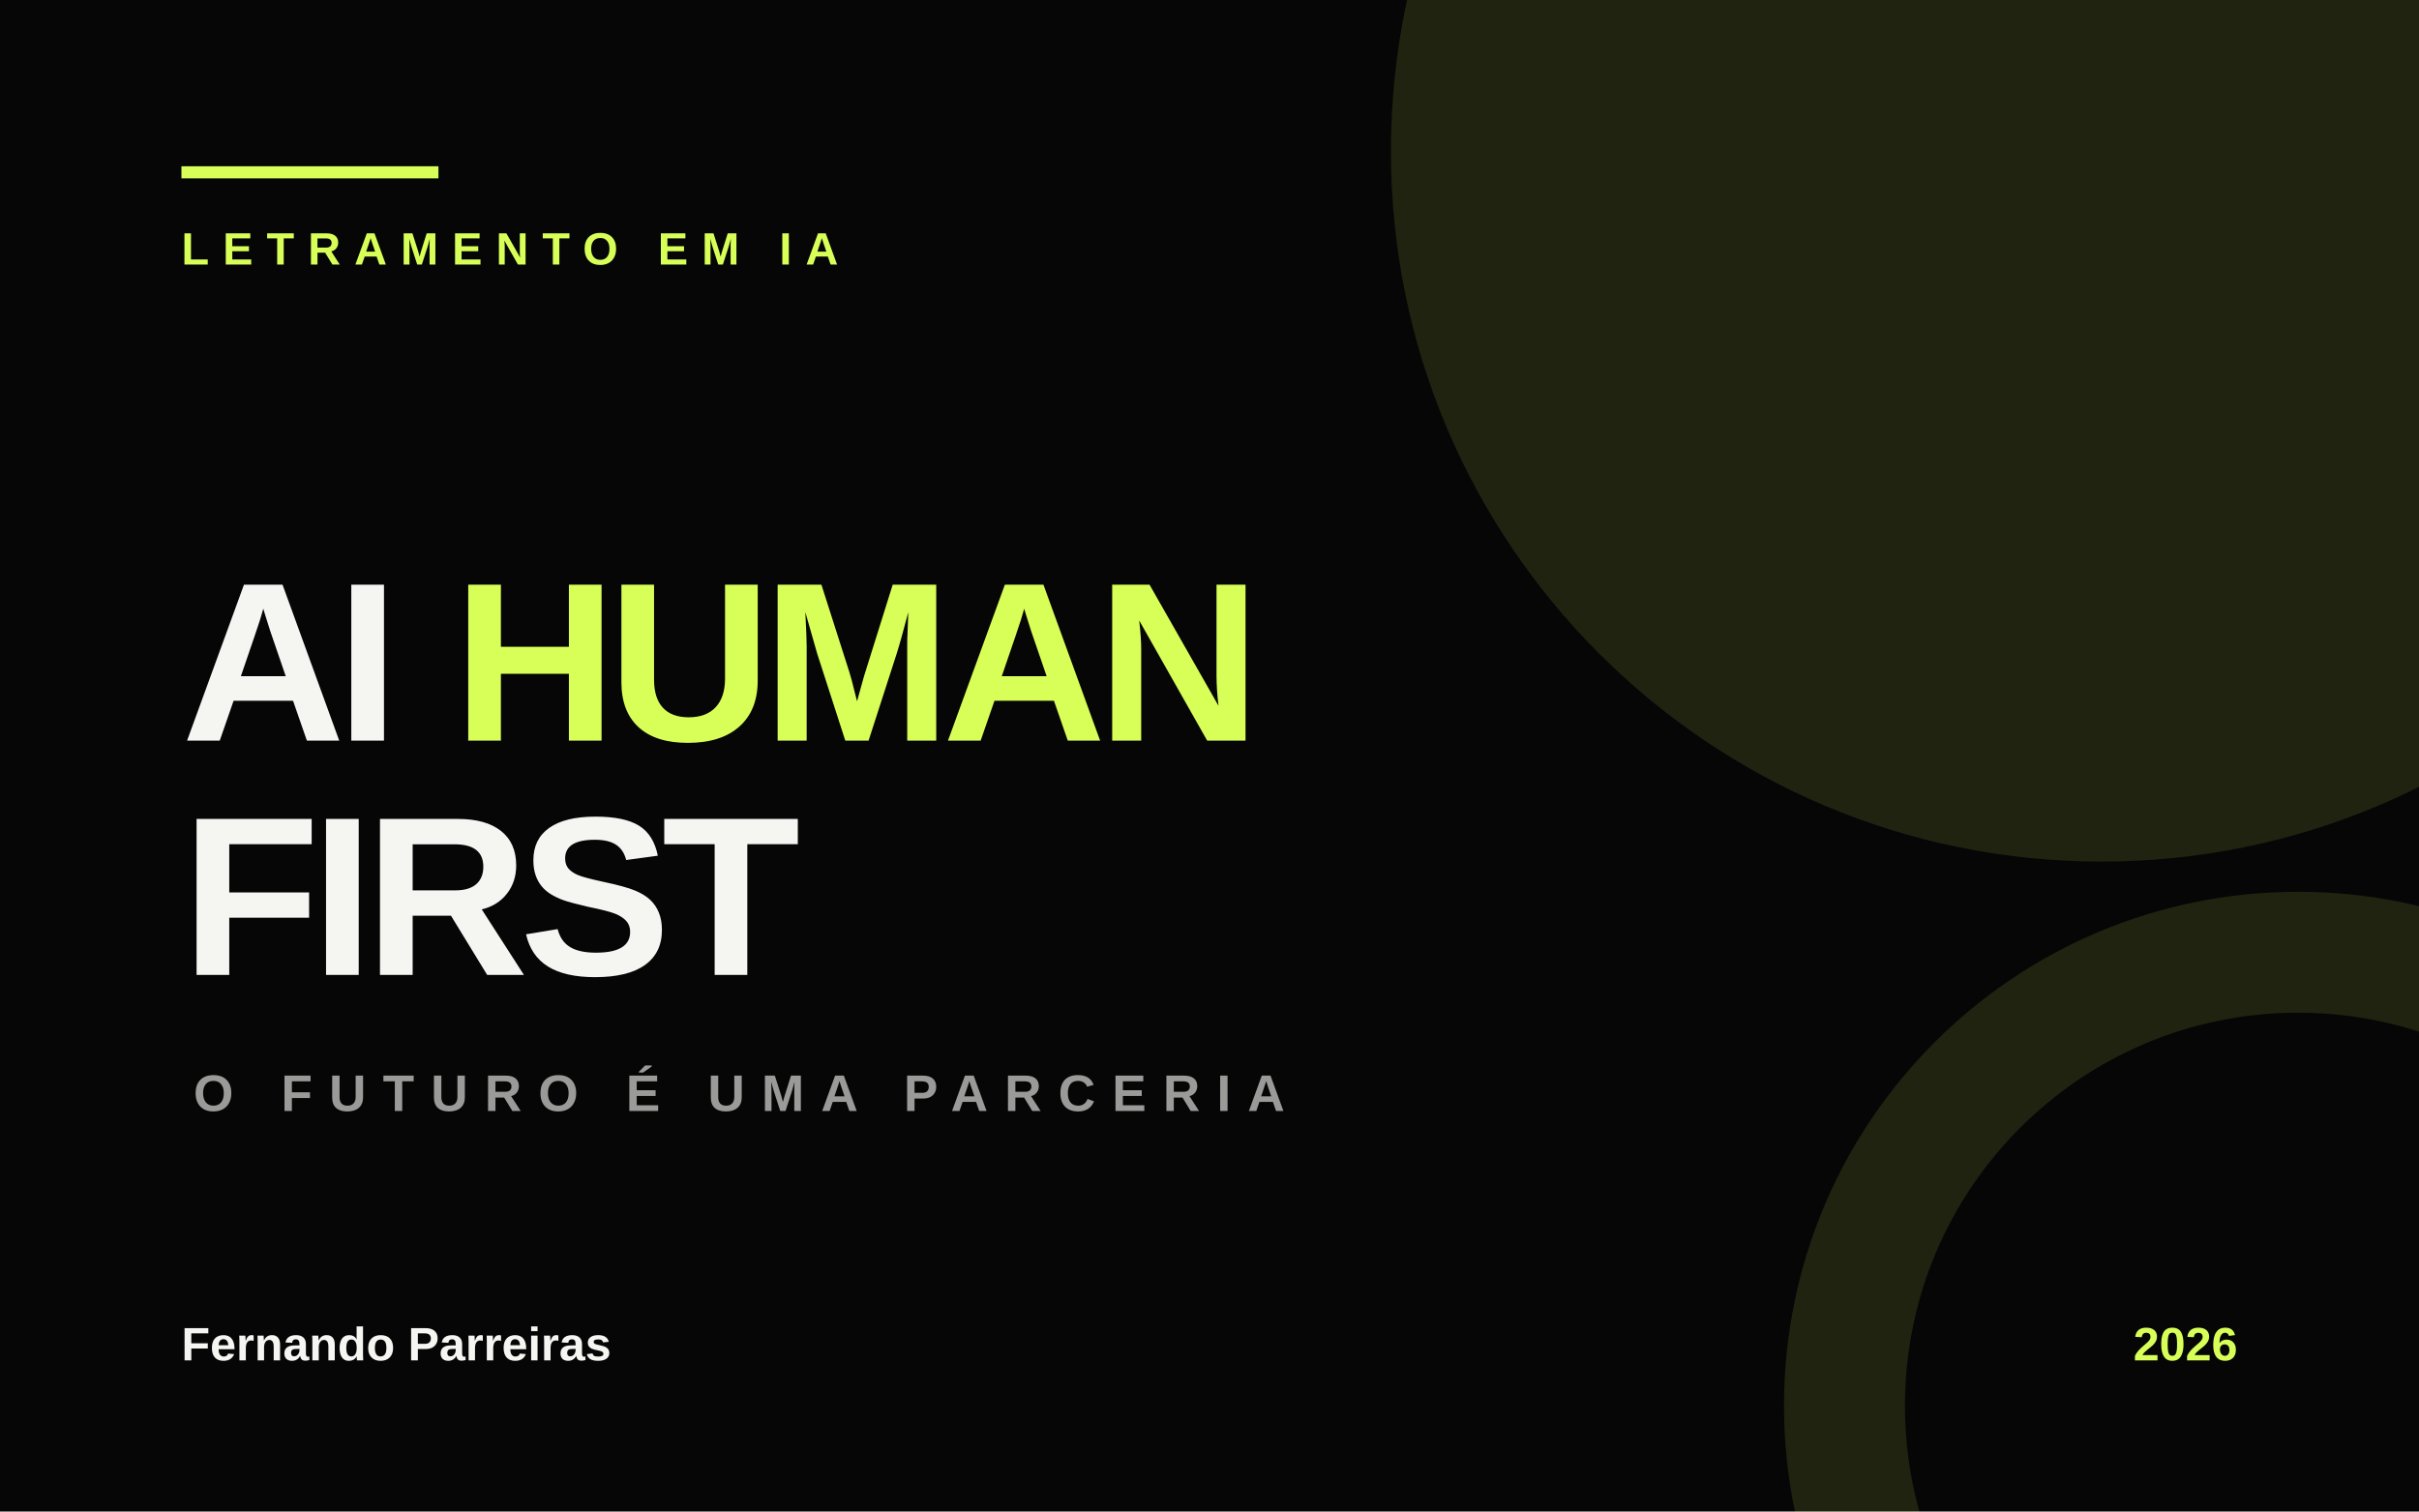
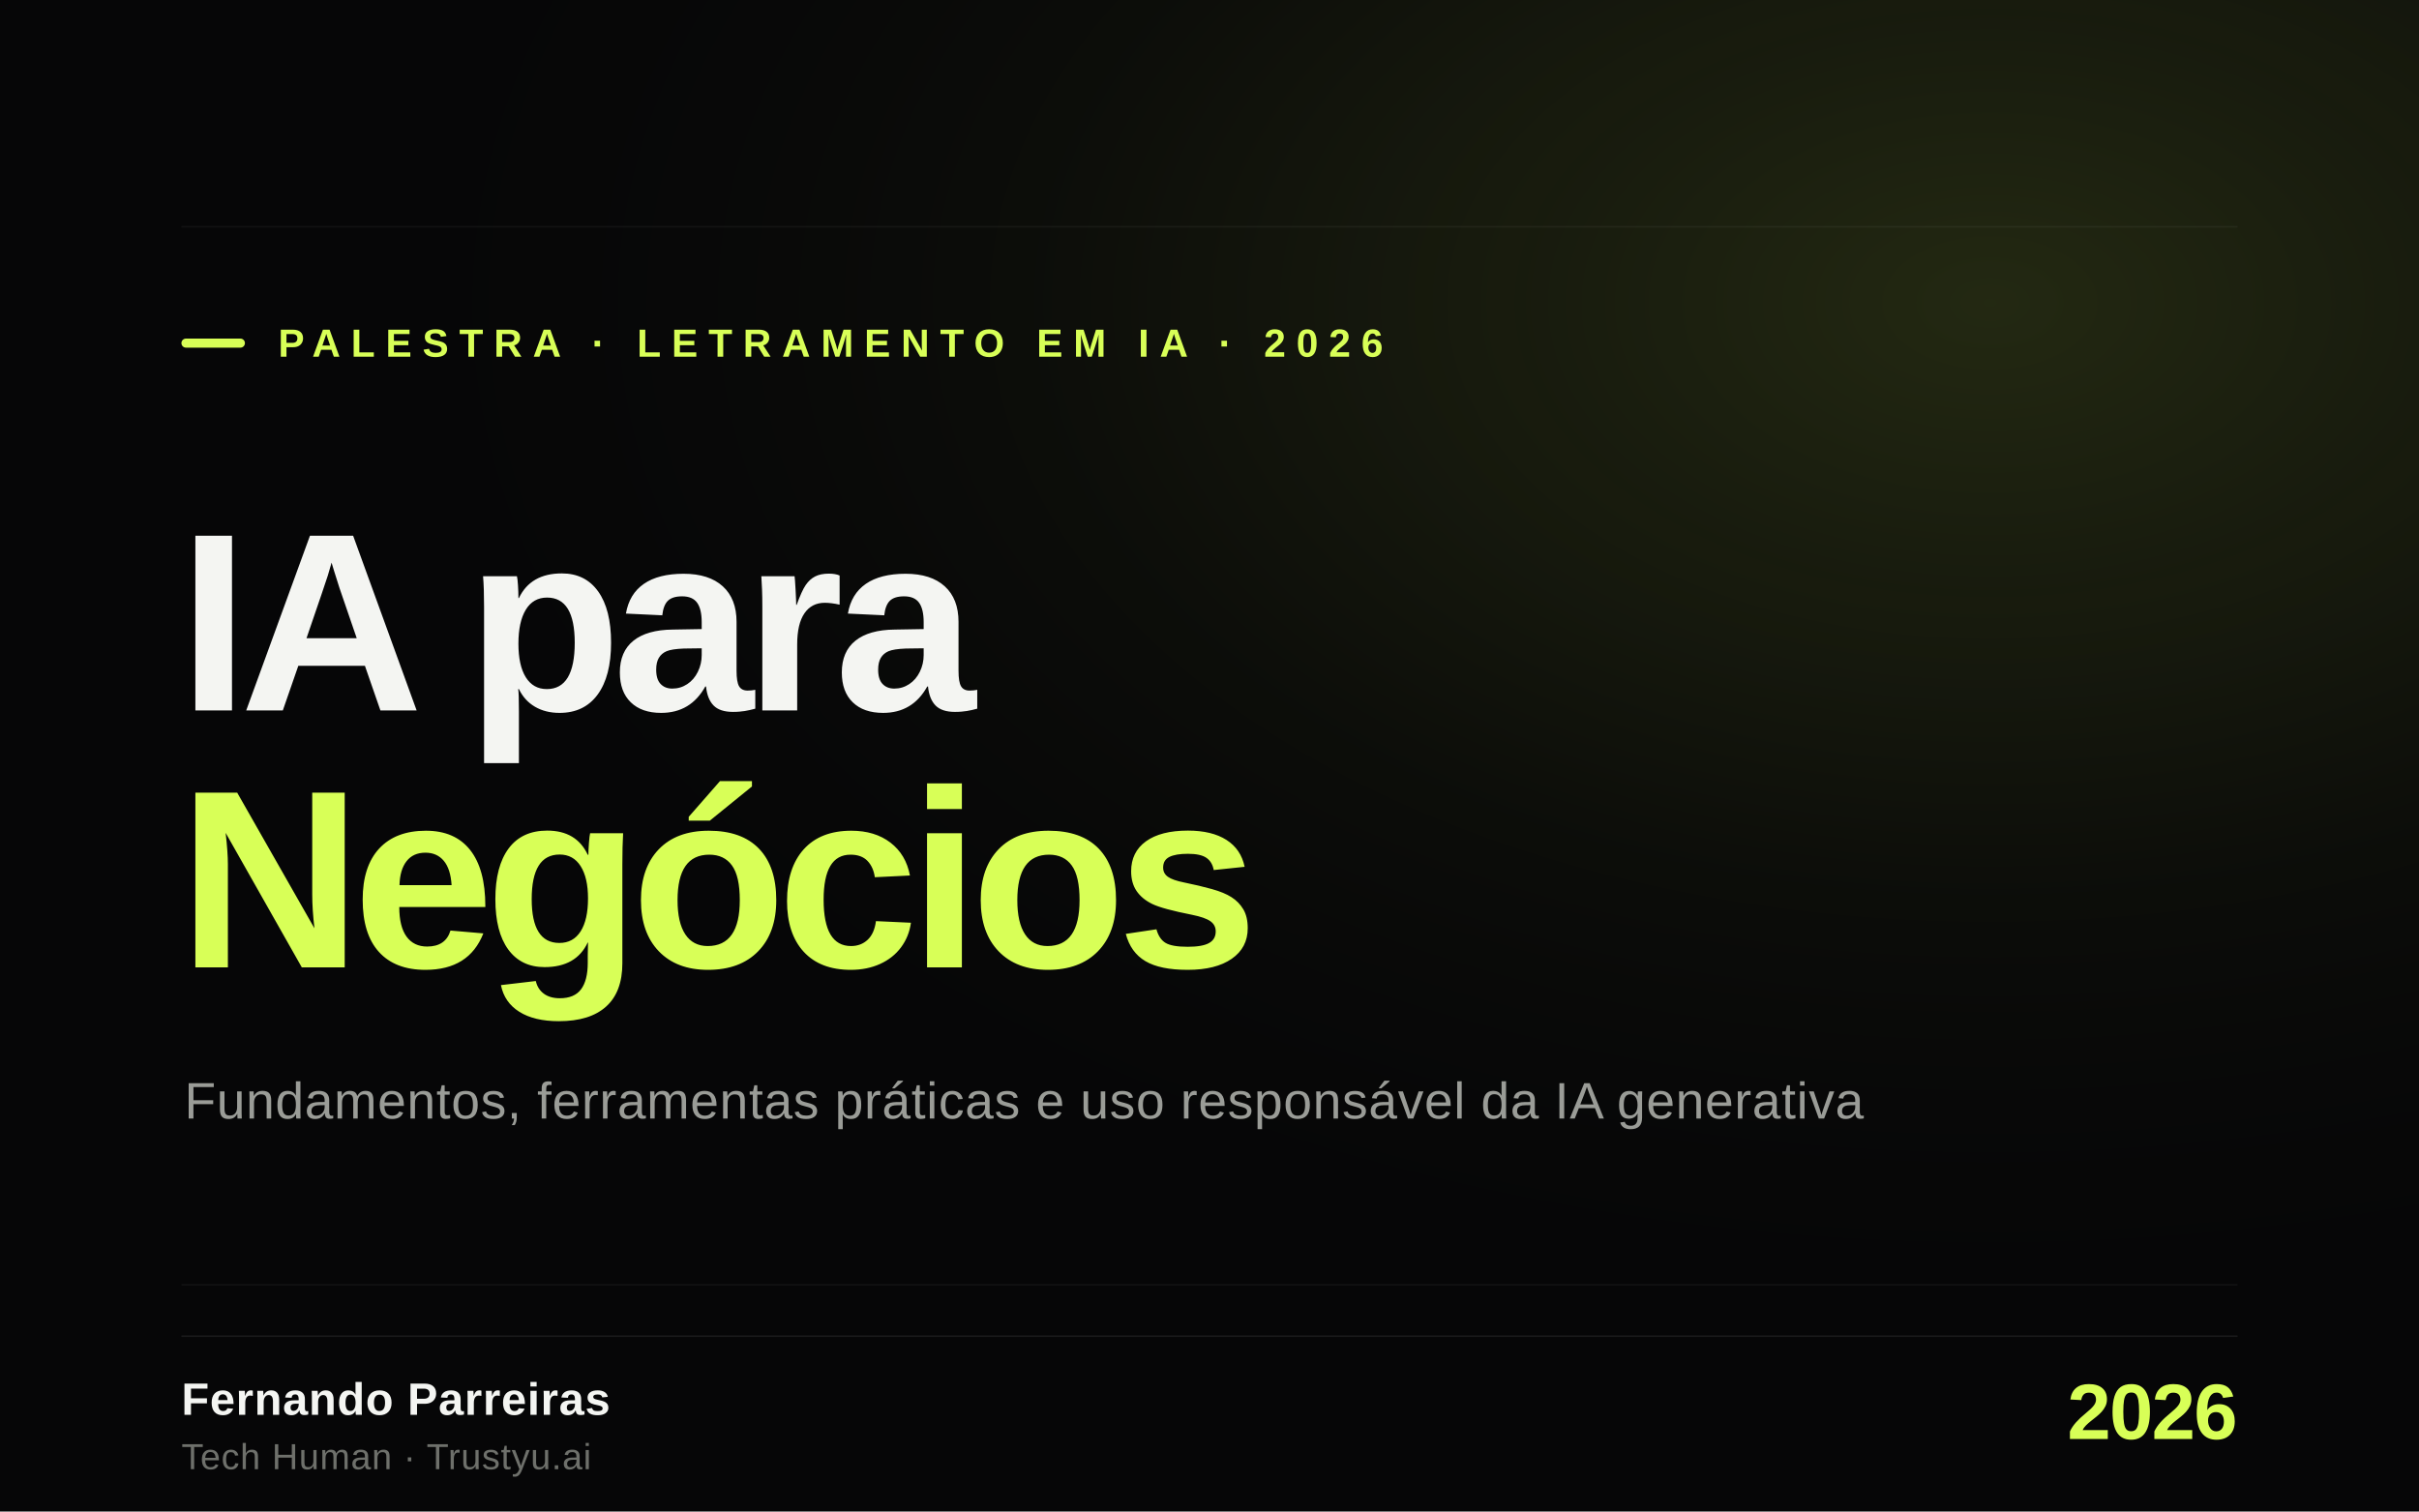
- <svg xmlns="http://www.w3.org/2000/svg" width="1600" height="1000" viewBox="0 0 1600 1000" fill="none">
+ <svg xmlns="http://www.w3.org/2000/svg" width="1600" height="1000" viewBox="0 0 1600 1000" font-family="'Raleway', 'Helvetica Neue', Arial, sans-serif">
+   <defs>
+     <radialGradient id="glow" cx="82%" cy="20%" r="70%">
+       <stop offset="0%" stop-color="#D8FF57" stop-opacity="0.14" />
+       <stop offset="55%" stop-color="#D8FF57" stop-opacity="0.03" />
+       <stop offset="100%" stop-color="#060607" stop-opacity="0" />
+     </radialGradient>
+   </defs>
  <rect width="1600" height="1000" fill="#060607" />
-   <circle cx="1390" cy="100" r="470" fill="#D8FF57" fill-opacity="0.12" />
-   <circle cx="1520" cy="930" r="300" stroke="#D8FF57" stroke-opacity="0.12" stroke-width="80" />
-   <path d="M120 114H290" stroke="#D8FF57" stroke-width="8" />
-   <text x="120" y="175" fill="#D8FF57" font-family="Arial, sans-serif" font-size="30" font-weight="700" letter-spacing="9">LETRAMENTO EM IA</text>
-   <text x="120" y="490" fill="#F5F5F2" font-family="Arial, sans-serif" font-size="150" font-weight="900" letter-spacing="-6">AI <tspan fill="#D8FF57">HUMAN</tspan>
-   </text>
-   <text x="120" y="645" fill="#F5F5F2" font-family="Arial, sans-serif" font-size="150" font-weight="900" letter-spacing="-6">FIRST</text>
-   <text x="128" y="735" fill="#F5F5F2" fill-opacity="0.62" font-family="Arial, sans-serif" font-size="34" font-weight="700" letter-spacing="11">O FUTURO É UMA PARCERIA</text>
-   <text x="120" y="900" fill="#F5F5F2" font-family="Arial, sans-serif" font-size="31" font-weight="600">Fernando Parreiras</text>
-   <text x="1480" y="900" fill="#D8FF57" font-family="Arial, sans-serif" font-size="31" font-weight="700" text-anchor="end">2026</text>
+   <rect width="1600" height="1000" fill="url(#glow)" />
+   <g stroke="#ffffff" stroke-opacity="0.05" stroke-width="1">
+     <line x1="120" y1="150" x2="1480" y2="150" />
+     <line x1="120" y1="850" x2="1480" y2="850" />
+   </g>
+   <g transform="translate(120, 250)">
+     <rect x="0" y="-26" width="42" height="6" rx="3" fill="#D8FF57" />
+     <text x="64" y="-14" fill="#D8FF57" font-size="26" font-weight="700" letter-spacing="7">PALESTRA · LETRAMENTO EM IA · 2026</text>
+   </g>
+   <text x="118" y="470" fill="#F4F5F2" font-size="168" font-weight="900" letter-spacing="-6">IA para</text>
+   <text x="118" y="640" fill="#D8FF57" font-size="168" font-weight="900" letter-spacing="-6">Negócios</text>
+   <text x="122" y="740" fill="#9A9C97" font-size="34" font-weight="500" letter-spacing="0.5">Fundamentos, ferramentas práticas e uso responsável da IA generativa</text>
+   <line x1="120" y1="884" x2="1480" y2="884" stroke="#ffffff" stroke-opacity="0.08" stroke-width="1" />
+   <text x="120" y="936" fill="#F4F5F2" font-size="30" font-weight="700" letter-spacing="0.5">Fernando Parreiras</text>
+   <text x="120" y="972" fill="#6E706B" font-size="24" font-weight="500" letter-spacing="0.5">Tech Human · Trustyu.ai</text>
+   <text x="1480" y="952" fill="#D8FF57" font-size="52" font-weight="900" letter-spacing="-1" text-anchor="end">2026</text>
</svg>
